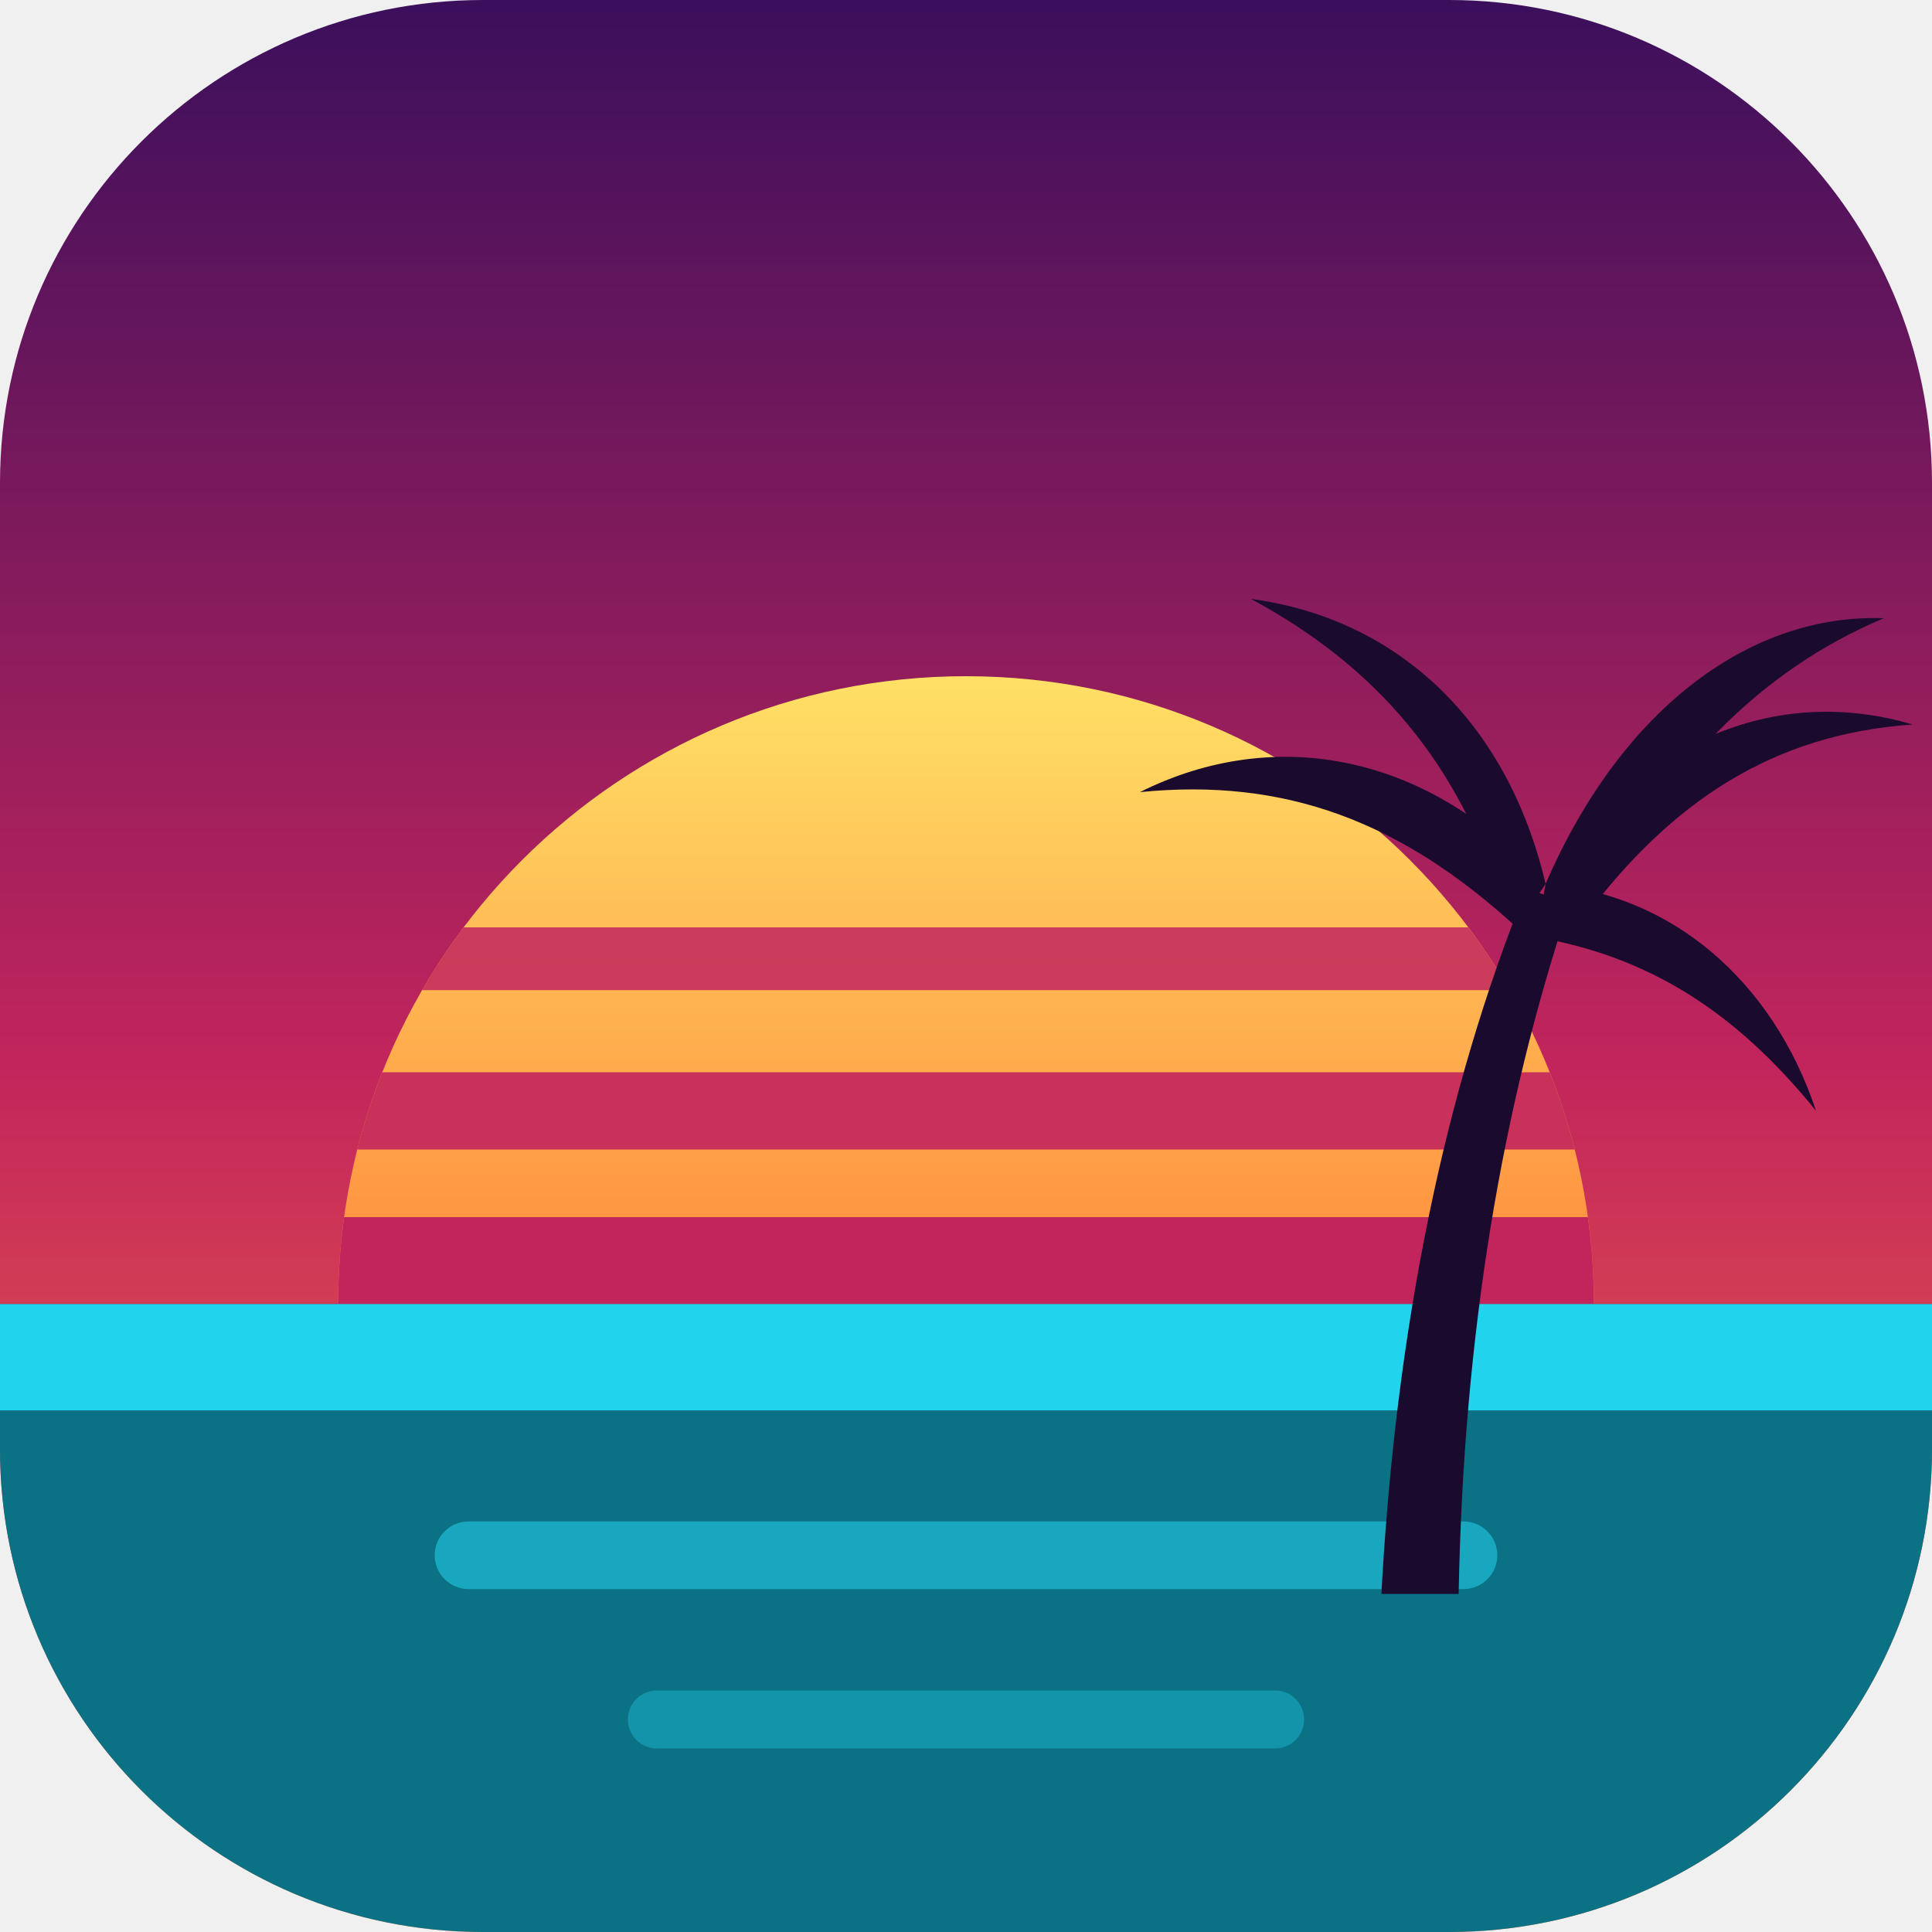
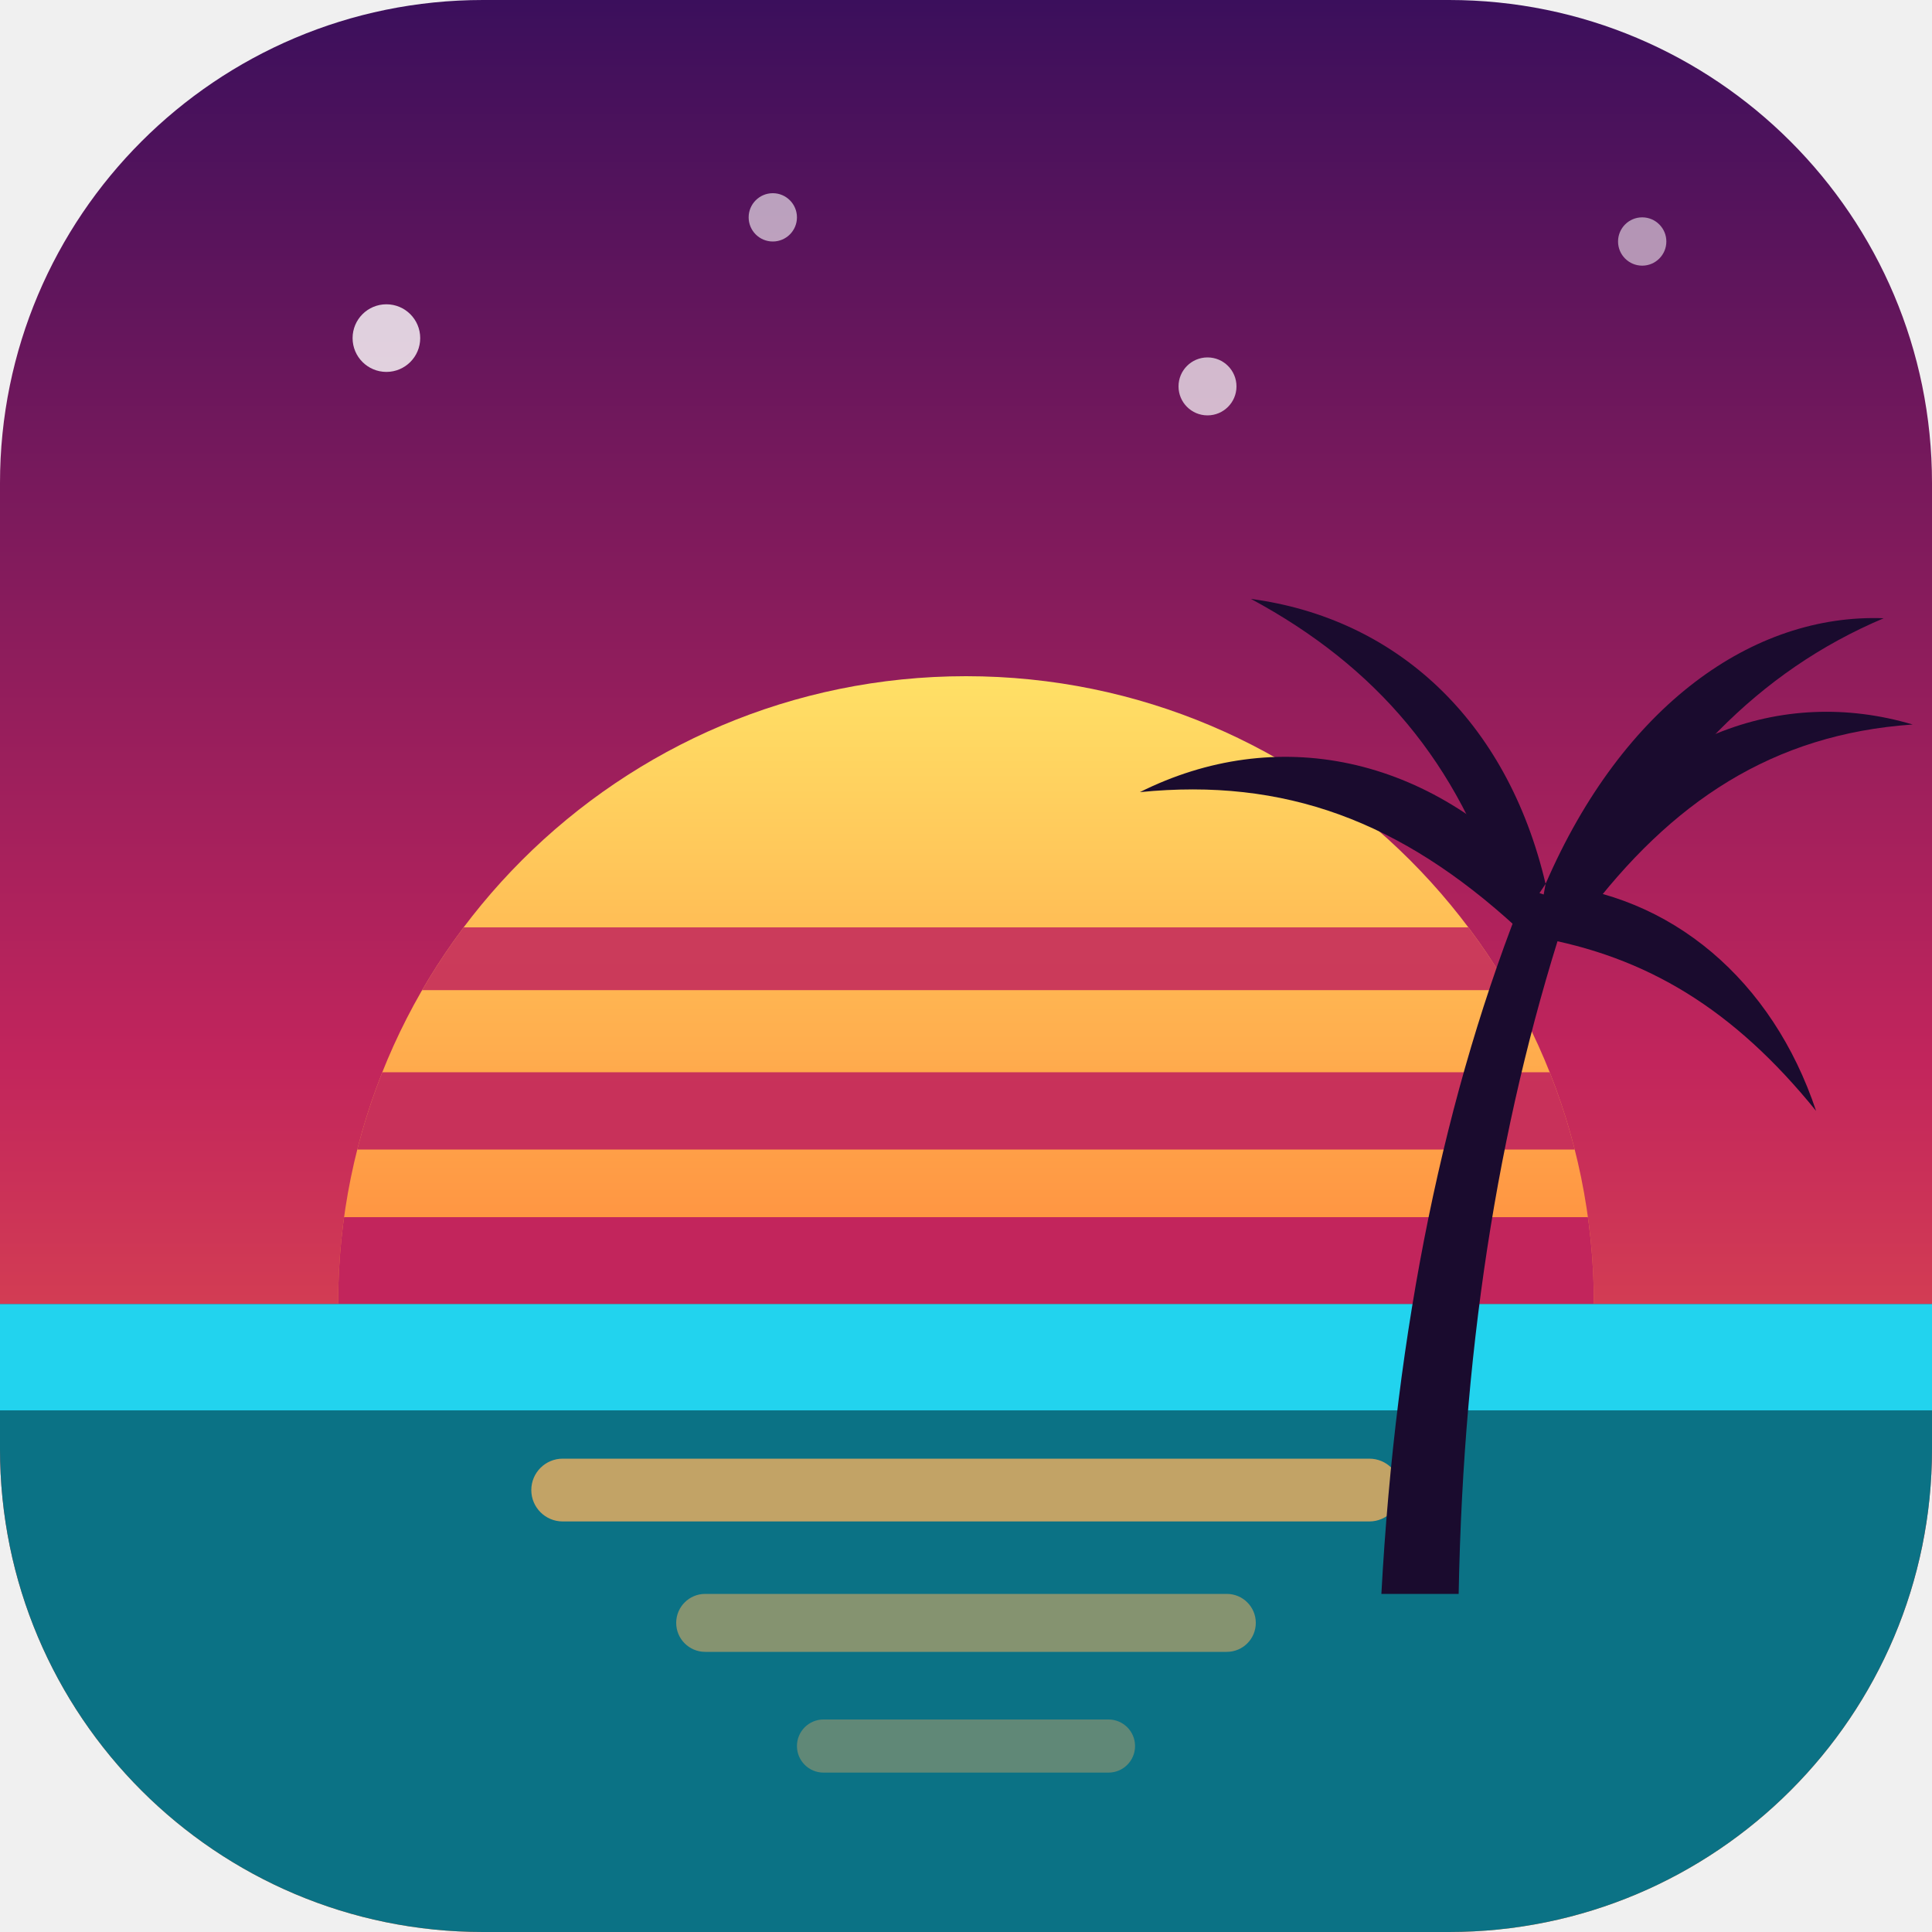
<svg xmlns="http://www.w3.org/2000/svg" viewBox="0 0 40 40">
  <defs>
    <linearGradient id="xc" x1="0" y1="0" x2="0" y2="1">
      <stop offset="0" stop-color="#3a0f5c" />
      <stop offset=".55" stop-color="#c2255c" />
      <stop offset="1" stop-color="#ff7a3d" />
    </linearGradient>
    <linearGradient id="xs" x1="0" y1="0" x2="0" y2="1">
      <stop offset="0" stop-color="#ffe066" />
      <stop offset="1" stop-color="#ff8a3d" />
    </linearGradient>
    <clipPath id="xr">
      <rect width="40" height="40" rx="10" />
    </clipPath>
    <clipPath id="xo">
      <path d="M7 27 A13 13 0 0 1 33 27 Z" />
    </clipPath>
  </defs>
  <g clip-path="url(#xr)">
    <rect width="40" height="40" fill="url(#xc)" />
-     <path d="M7 27 A13 13 0 0 1 33 27 Z" fill="url(#xs)" />
-     <g clip-path="url(#xo)" fill="#c2255c">
-       <rect x="0" y="19.2" width="40" height="1.3" opacity=".85" />
-       <rect x="0" y="22.2" width="40" height="1.6" opacity=".9" />
-       <rect x="0" y="25.2" width="40" height="1.9" />
+     <g class="l-etoiles" fill="#fff">
+       <circle cx="8" cy="7" r=".7" opacity=".8" />
+       <circle cx="16" cy="4.5" r=".5" opacity=".6" />
+       <circle cx="25" cy="8" r=".6" opacity=".7" />
+       <circle cx="34" cy="5" r=".5" opacity=".55" />
+     </g>
+     <g class="l-soleil">
+       <path d="M7 27 A13 13 0 0 1 33 27 Z" fill="url(#xs)" />
+       <g clip-path="url(#xo)" fill="#c2255c">
+         <rect x="0" y="19.2" width="40" height="1.3" opacity=".85" />
+         <rect x="0" y="22.2" width="40" height="1.6" opacity=".9" />
+         <rect x="0" y="25.2" width="40" height="1.9" />
+       </g>
    </g>
    <rect x="0" y="27" width="40" height="13" fill="#0b7285" />
    <rect x="0" y="27" width="40" height="2.2" fill="#22d3ee" />
-     <rect x="9" y="31.5" width="22" height="1.4" rx=".7" fill="#22d3ee" opacity=".55" />
-     <rect x="13" y="35" width="14" height="1.2" rx=".6" fill="#22d3ee" opacity=".35" />
-     <g fill="#1a0b2e">
+     <g class="l-reflet" fill="#ffb35c">
+       <rect x="11" y="30.2" width="18" height="1.3" rx=".65" opacity=".75" />
+       <rect x="14" y="33" width="12" height="1.2" rx=".6" opacity=".5" />
+       <rect x="16.5" y="35.6" width="7" height="1.1" rx=".55" opacity=".35" />
+     </g>
+     <g class="l-palme" fill="#1a0b2e">
      <path d="M28.6 33 C28.9 27.5 29.9 22.6 31.6 18.4 L32.5 18.7 C31.1 22.9 30.3 27.6 30.2 33 Z" />
      <path d="M32 18.3 C29.6 15.6 26.4 15 23.6 16.4 C26.6 16.1 29 17 31.4 19.2 Z" />
      <path d="M32 18.3 C31.2 14.9 28.9 12.8 25.9 12.4 C28.5 13.8 30.2 15.8 31.1 18.7 Z" />
      <path d="M32 18.3 C34 15.2 36.9 14.2 39.6 15 C36.7 15.2 34.6 16.6 32.8 19 Z" />
      <path d="M32 18.3 C33.6 14.6 36.3 12.7 39 12.8 C36.4 13.9 34.5 15.9 32.9 18.9 Z" />
      <path d="M32 18.3 C34.6 18.5 36.7 20.3 37.6 23 C35.9 20.9 34.1 19.8 31.8 19.4 Z" />
    </g>
  </g>
</svg>
